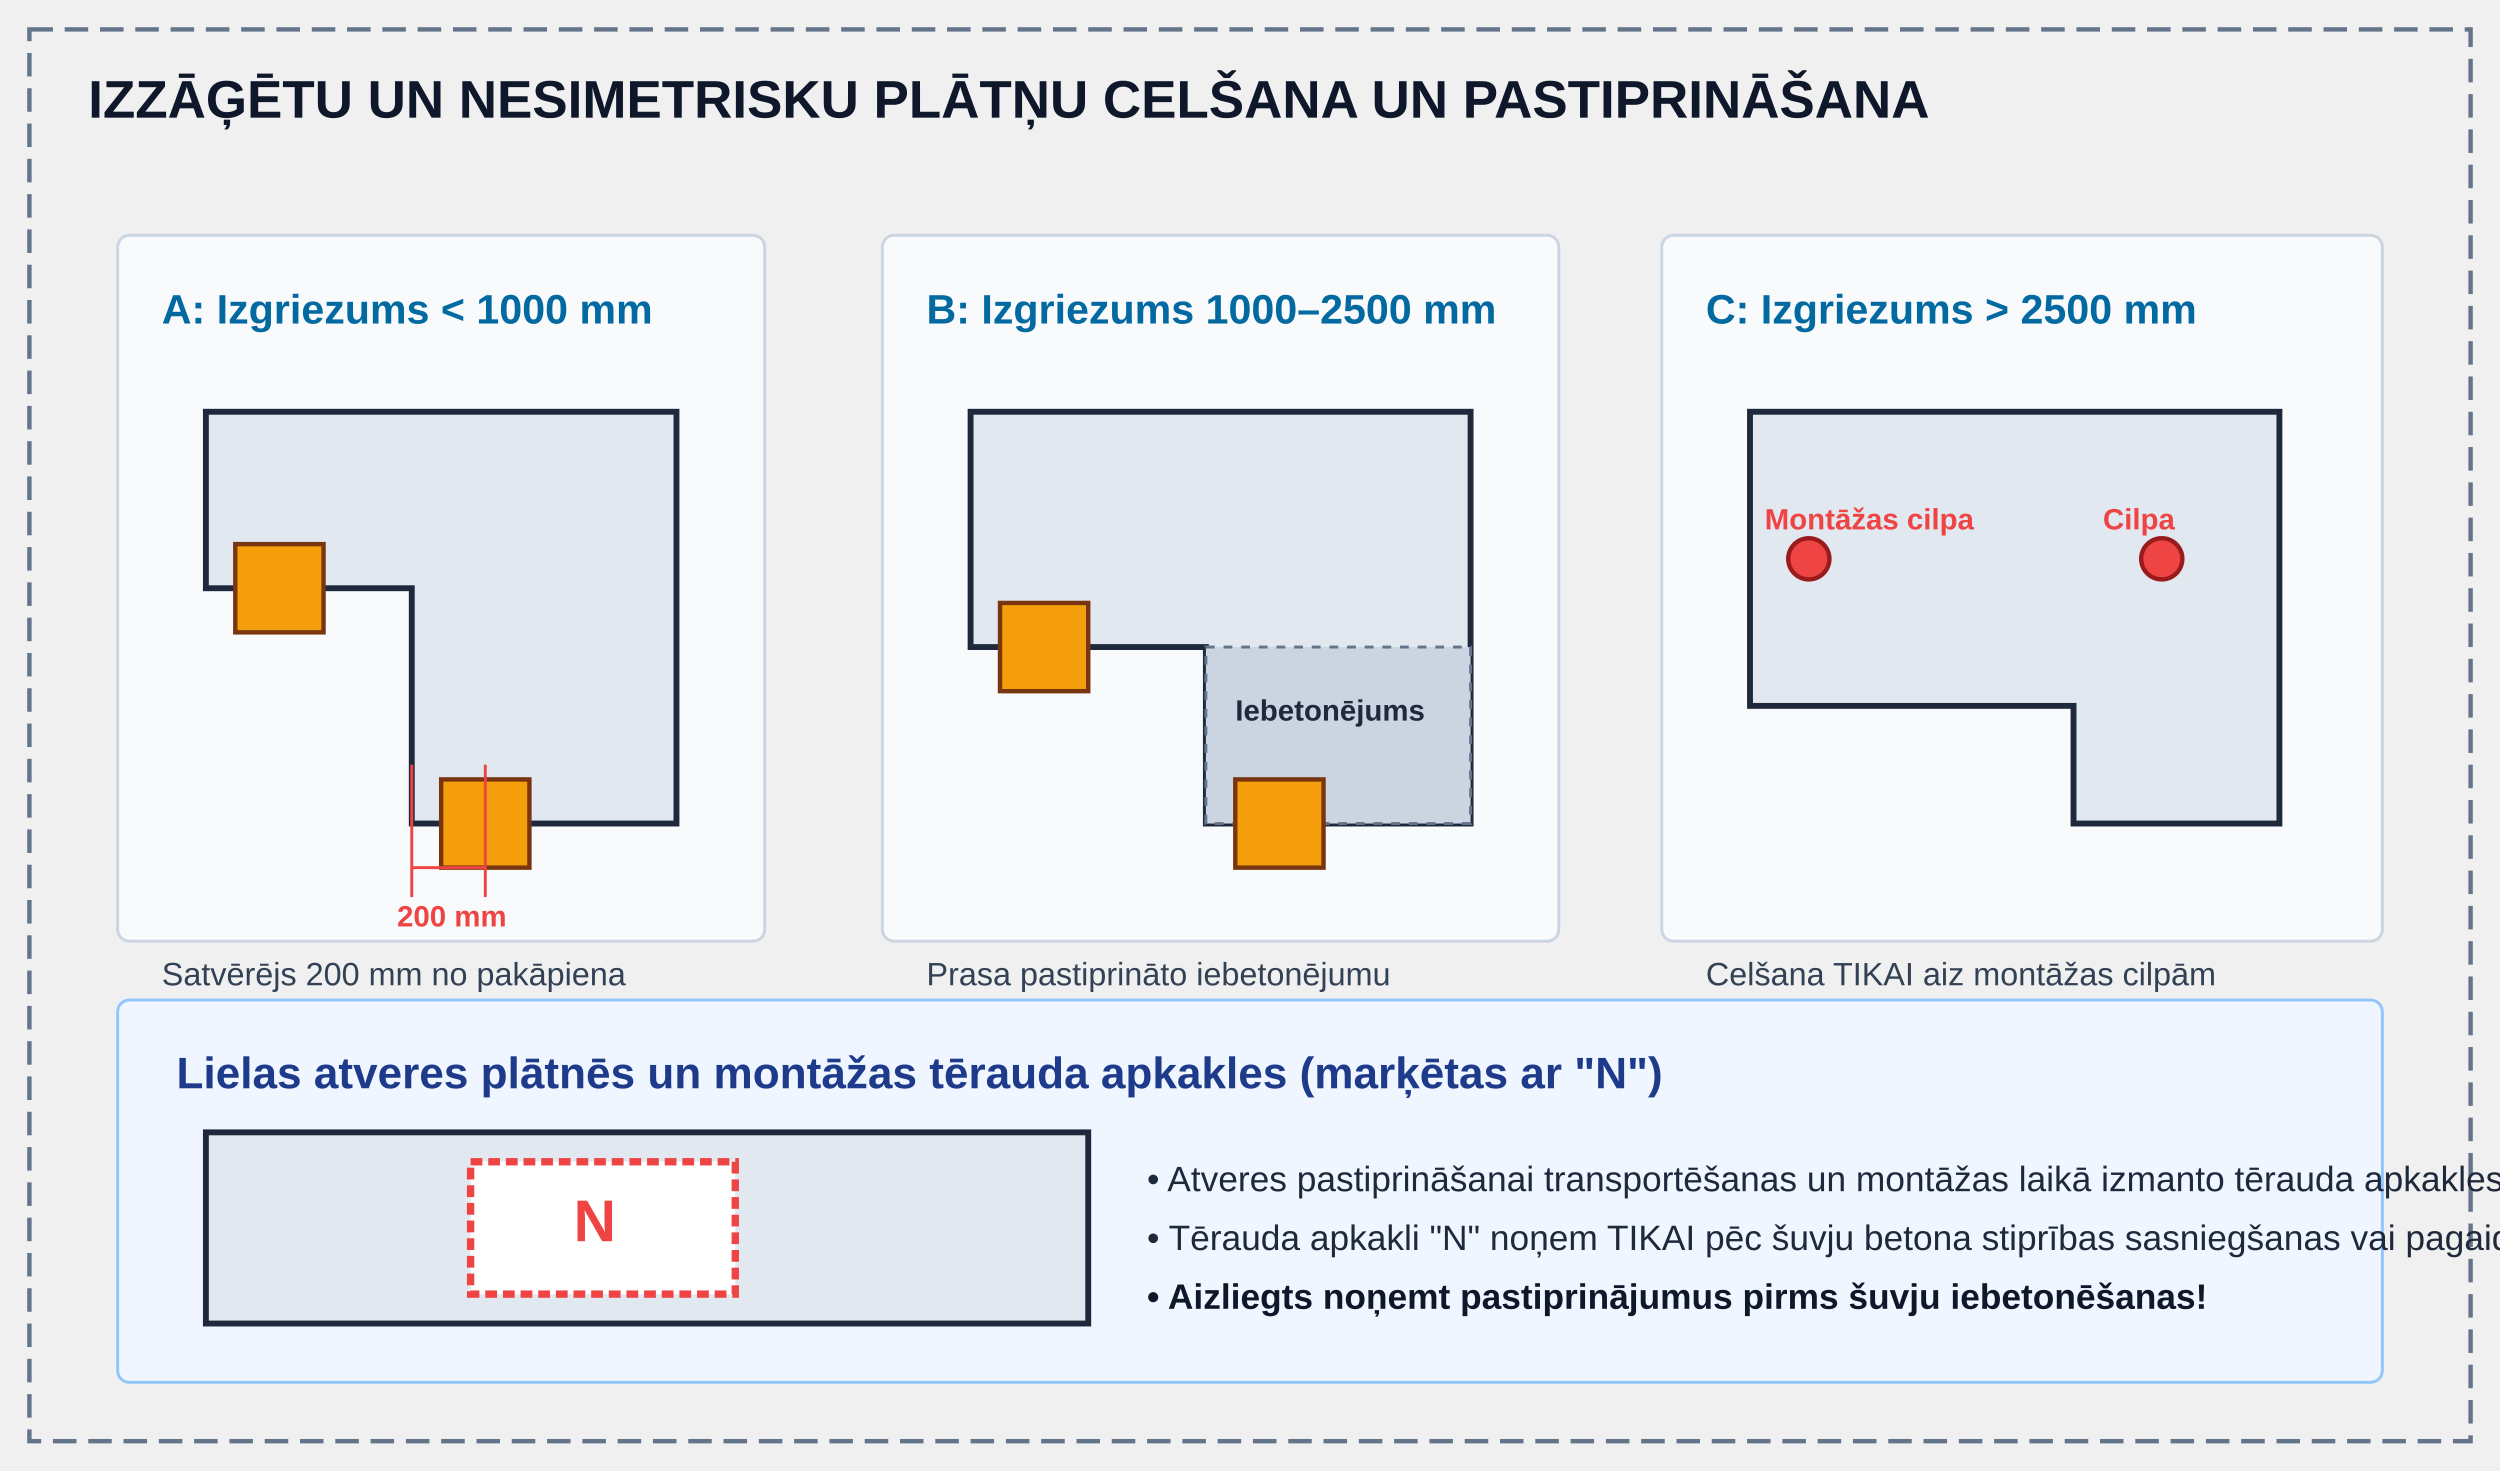
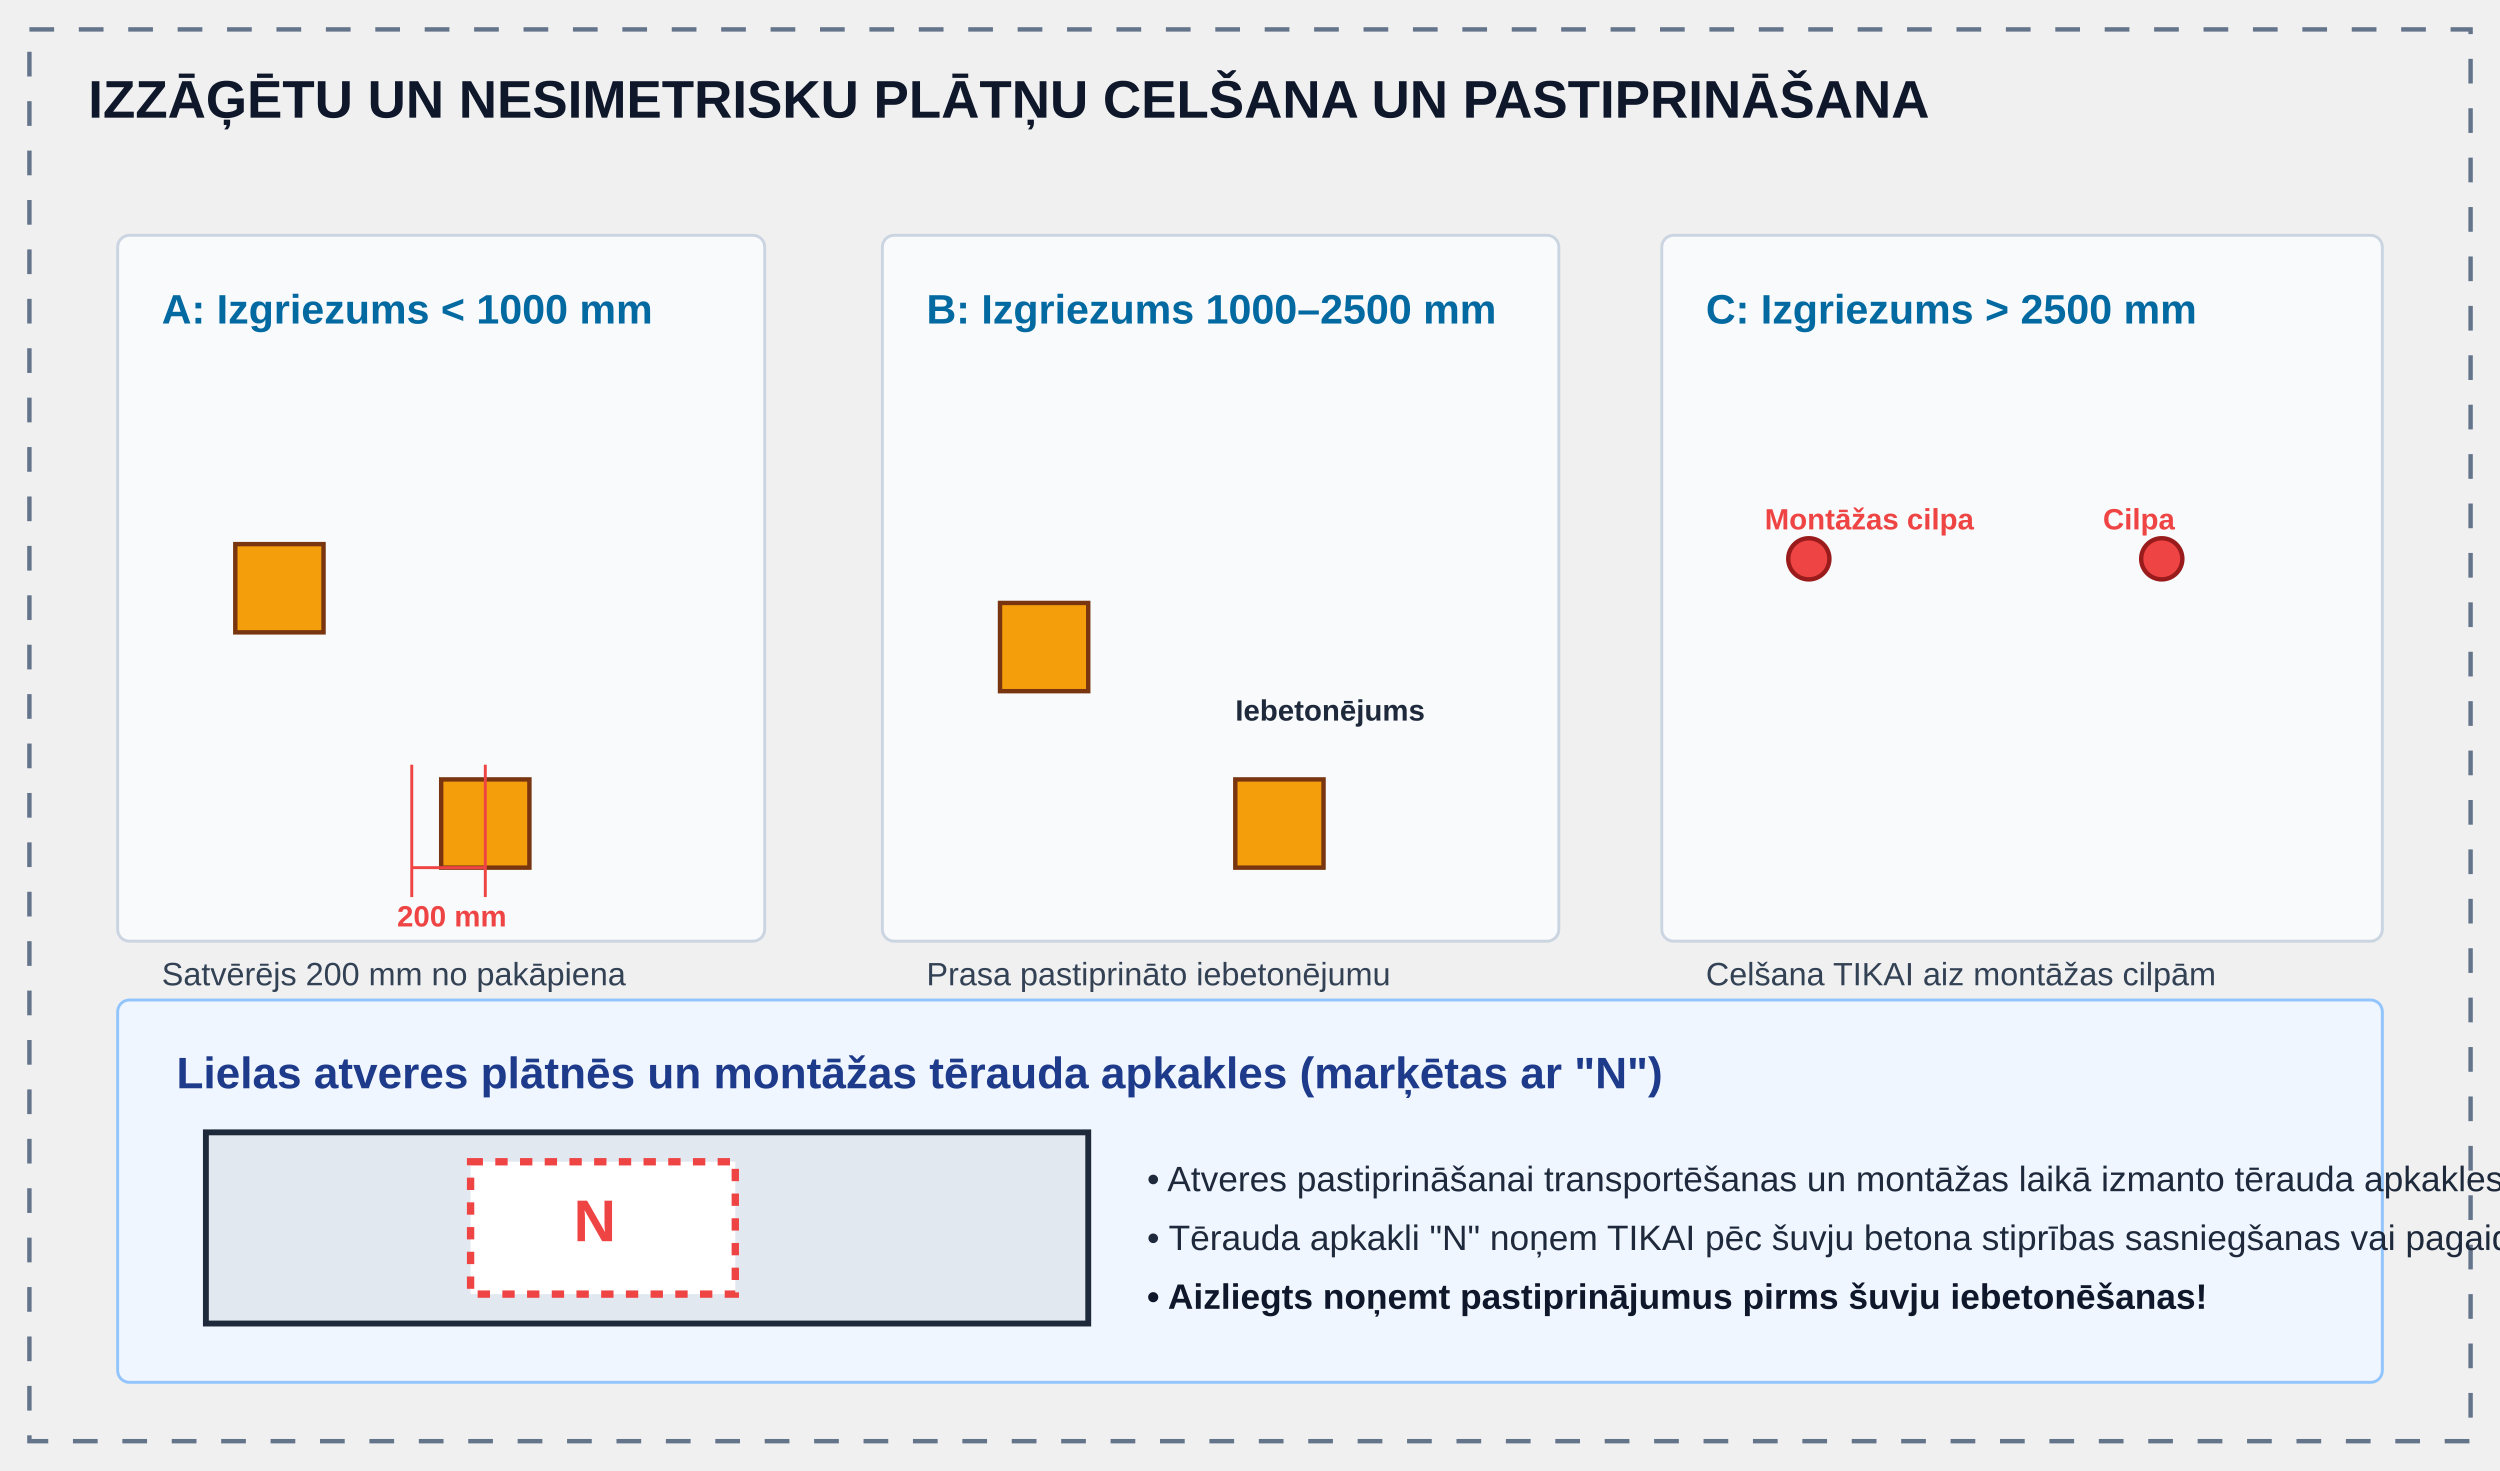
<svg xmlns="http://www.w3.org/2000/svg" viewBox="0 0 850 500" width="100%" height="100%" style="background-color: #ffffff; font-family: Arial, sans-serif;">
-   <rect x="10" y="10" width="830" height="480" fill="none" stroke="#64748b" stroke-width="1.5" stroke-dasharray="8,4" />
+   <rect x="10" y="10" width="830" height="480" fill="none" stroke="#64748b" stroke-width="1.5" stroke-dasharray="8.4" />
  <text x="30" y="40" font-size="18" font-weight="bold" fill="#0f172a">IZZĀĢĒTU UN NESIMETRISKU PLĀTŅU CELŠANA UN PASTIPRINĀŠANA</text>
  <g transform="translate(40, 80)">
    <rect x="0" y="0" width="220" height="240" fill="#f8fafc" stroke="#cbd5e1" stroke-width="1" rx="4" />
    <text x="15" y="30" font-size="14" font-weight="bold" fill="#0369a1">A: Izgriezums &lt; 1000 mm</text>
-     <path d="M 30,60 L 190,60 L 190,200 L 100,200 L 100,120 L 30,120 Z" fill="#e2e8f0" stroke="#1e293b" stroke-width="2" />
+     <path d="M 30.60 L 190.60 L 190.200 L 100.200 L 100.120 L 30.120 Z" fill="#e2e8f0" stroke="#1e293b" stroke-width="2" />
    <rect x="110" y="185" width="30" height="30" fill="#f59e0b" stroke="#78350f" stroke-width="1.5" />
    <rect x="40" y="105" width="30" height="30" fill="#f59e0b" stroke="#78350f" stroke-width="1.5" />
    <line x1="100" y1="180" x2="100" y2="225" stroke="#ef4444" stroke-width="1" />
    <line x1="125" y1="180" x2="125" y2="225" stroke="#ef4444" stroke-width="1" />
    <line x1="100" y1="215" x2="125" y2="215" stroke="#ef4444" stroke-width="1" />
    <text x="95" y="235" font-size="10" font-weight="bold" fill="#ef4444">200 mm</text>
    <text x="15" y="255" font-size="11" fill="#334155">Satvērējs 200 mm no pakāpiena</text>
  </g>
  <g transform="translate(300, 80)">
    <rect x="0" y="0" width="230" height="240" fill="#f8fafc" stroke="#cbd5e1" stroke-width="1" rx="4" />
    <text x="15" y="30" font-size="14" font-weight="bold" fill="#0369a1">B: Izgriezums 1000–2500 mm</text>
-     <path d="M 30,60 L 200,60 L 200,200 L 110,200 L 110,140 L 30,140 Z" fill="#e2e8f0" stroke="#1e293b" stroke-width="2" />
-     <path d="M 110,140 L 200,140 L 200,200 L 110,200 Z" fill="#cbd5e1" stroke="#64748b" stroke-width="1" stroke-dasharray="3,3" />
+     <path d="M 30.60 L 200.60 L 200.200 L 110.200 L 110.140 L 30.140 Z" fill="#e2e8f0" stroke="#1e293b" stroke-width="2" />
+     <path d="M 110.140 L 200.140 L 200.200 L 110.200 Z" fill="#cbd5e1" stroke="#64748b" stroke-width="1" stroke-dasharray="3.3" />
    <rect x="120" y="185" width="30" height="30" fill="#f59e0b" stroke="#78350f" stroke-width="1.5" />
    <rect x="40" y="125" width="30" height="30" fill="#f59e0b" stroke="#78350f" stroke-width="1.5" />
    <text x="120" y="165" font-size="10" font-weight="bold" fill="#1e293b">Iebetonējums</text>
    <text x="15" y="255" font-size="11" fill="#334155">Prasa pastiprināto iebetonējumu</text>
  </g>
  <g transform="translate(565, 80)">
    <rect x="0" y="0" width="245" height="240" fill="#f8fafc" stroke="#cbd5e1" stroke-width="1" rx="4" />
    <text x="15" y="30" font-size="14" font-weight="bold" fill="#0369a1">C: Izgriezums &gt; 2500 mm</text>
-     <path d="M 30,60 L 210,60 L 210,200 L 140,200 L 140,160 L 30,160 Z" fill="#e2e8f0" stroke="#1e293b" stroke-width="2" />
+     <path d="M 30.60 L 210.60 L 210.200 L 140.200 L 140.160 L 30.160 Z" fill="#e2e8f0" stroke="#1e293b" stroke-width="2" />
    <circle cx="50" cy="110" r="7" fill="#ef4444" stroke="#991b1b" stroke-width="1.5" />
    <circle cx="170" cy="110" r="7" fill="#ef4444" stroke="#991b1b" stroke-width="1.5" />
    <text x="35" y="100" font-size="10" font-weight="bold" fill="#ef4444">Montāžas cilpa</text>
    <text x="150" y="100" font-size="10" font-weight="bold" fill="#ef4444">Cilpa</text>
    <text x="15" y="255" font-size="11" fill="#334155">Celšana TIKAI aiz montāžas cilpām</text>
  </g>
  <g transform="translate(40, 340)">
    <rect x="0" y="0" width="770" height="130" fill="#eff6ff" stroke="#93c5fd" stroke-width="1" rx="4" />
    <text x="20" y="30" font-size="15" font-weight="bold" fill="#1e3a8a">Lielas atveres plātnēs un montāžas tērauda apkakles (marķētas ar "N")</text>
    <rect x="30" y="45" width="300" height="65" fill="#e2e8f0" stroke="#1e293b" stroke-width="2" />
-     <rect x="120" y="55" width="90" height="45" fill="#ffffff" stroke="#ef4444" stroke-width="2.5" stroke-dasharray="4,2" />
+     <rect x="120" y="55" width="90" height="45" fill="#ffffff" stroke="#ef4444" stroke-width="2.5" stroke-dasharray="4.2" />
    <text x="155" y="82" font-size="20" font-weight="bold" fill="#ef4444">N</text>
    <text x="350" y="65" font-size="12" fill="#1e293b">• Atveres pastiprināšanai transportēšanas un montāžas laikā izmanto tērauda apkakles ("N").</text>
    <text x="350" y="85" font-size="12" fill="#1e293b">• Tērauda apkakli "N" noņem TIKAI pēc šuvju betona stiprības sasniegšanas vai pagaidu balstu ierīkošanas.</text>
    <text x="350" y="105" font-size="12" font-weight="bold" fill="#0f172a">• Aizliegts noņemt pastiprinājumus pirms šuvju iebetonēšanas!</text>
  </g>
</svg>
